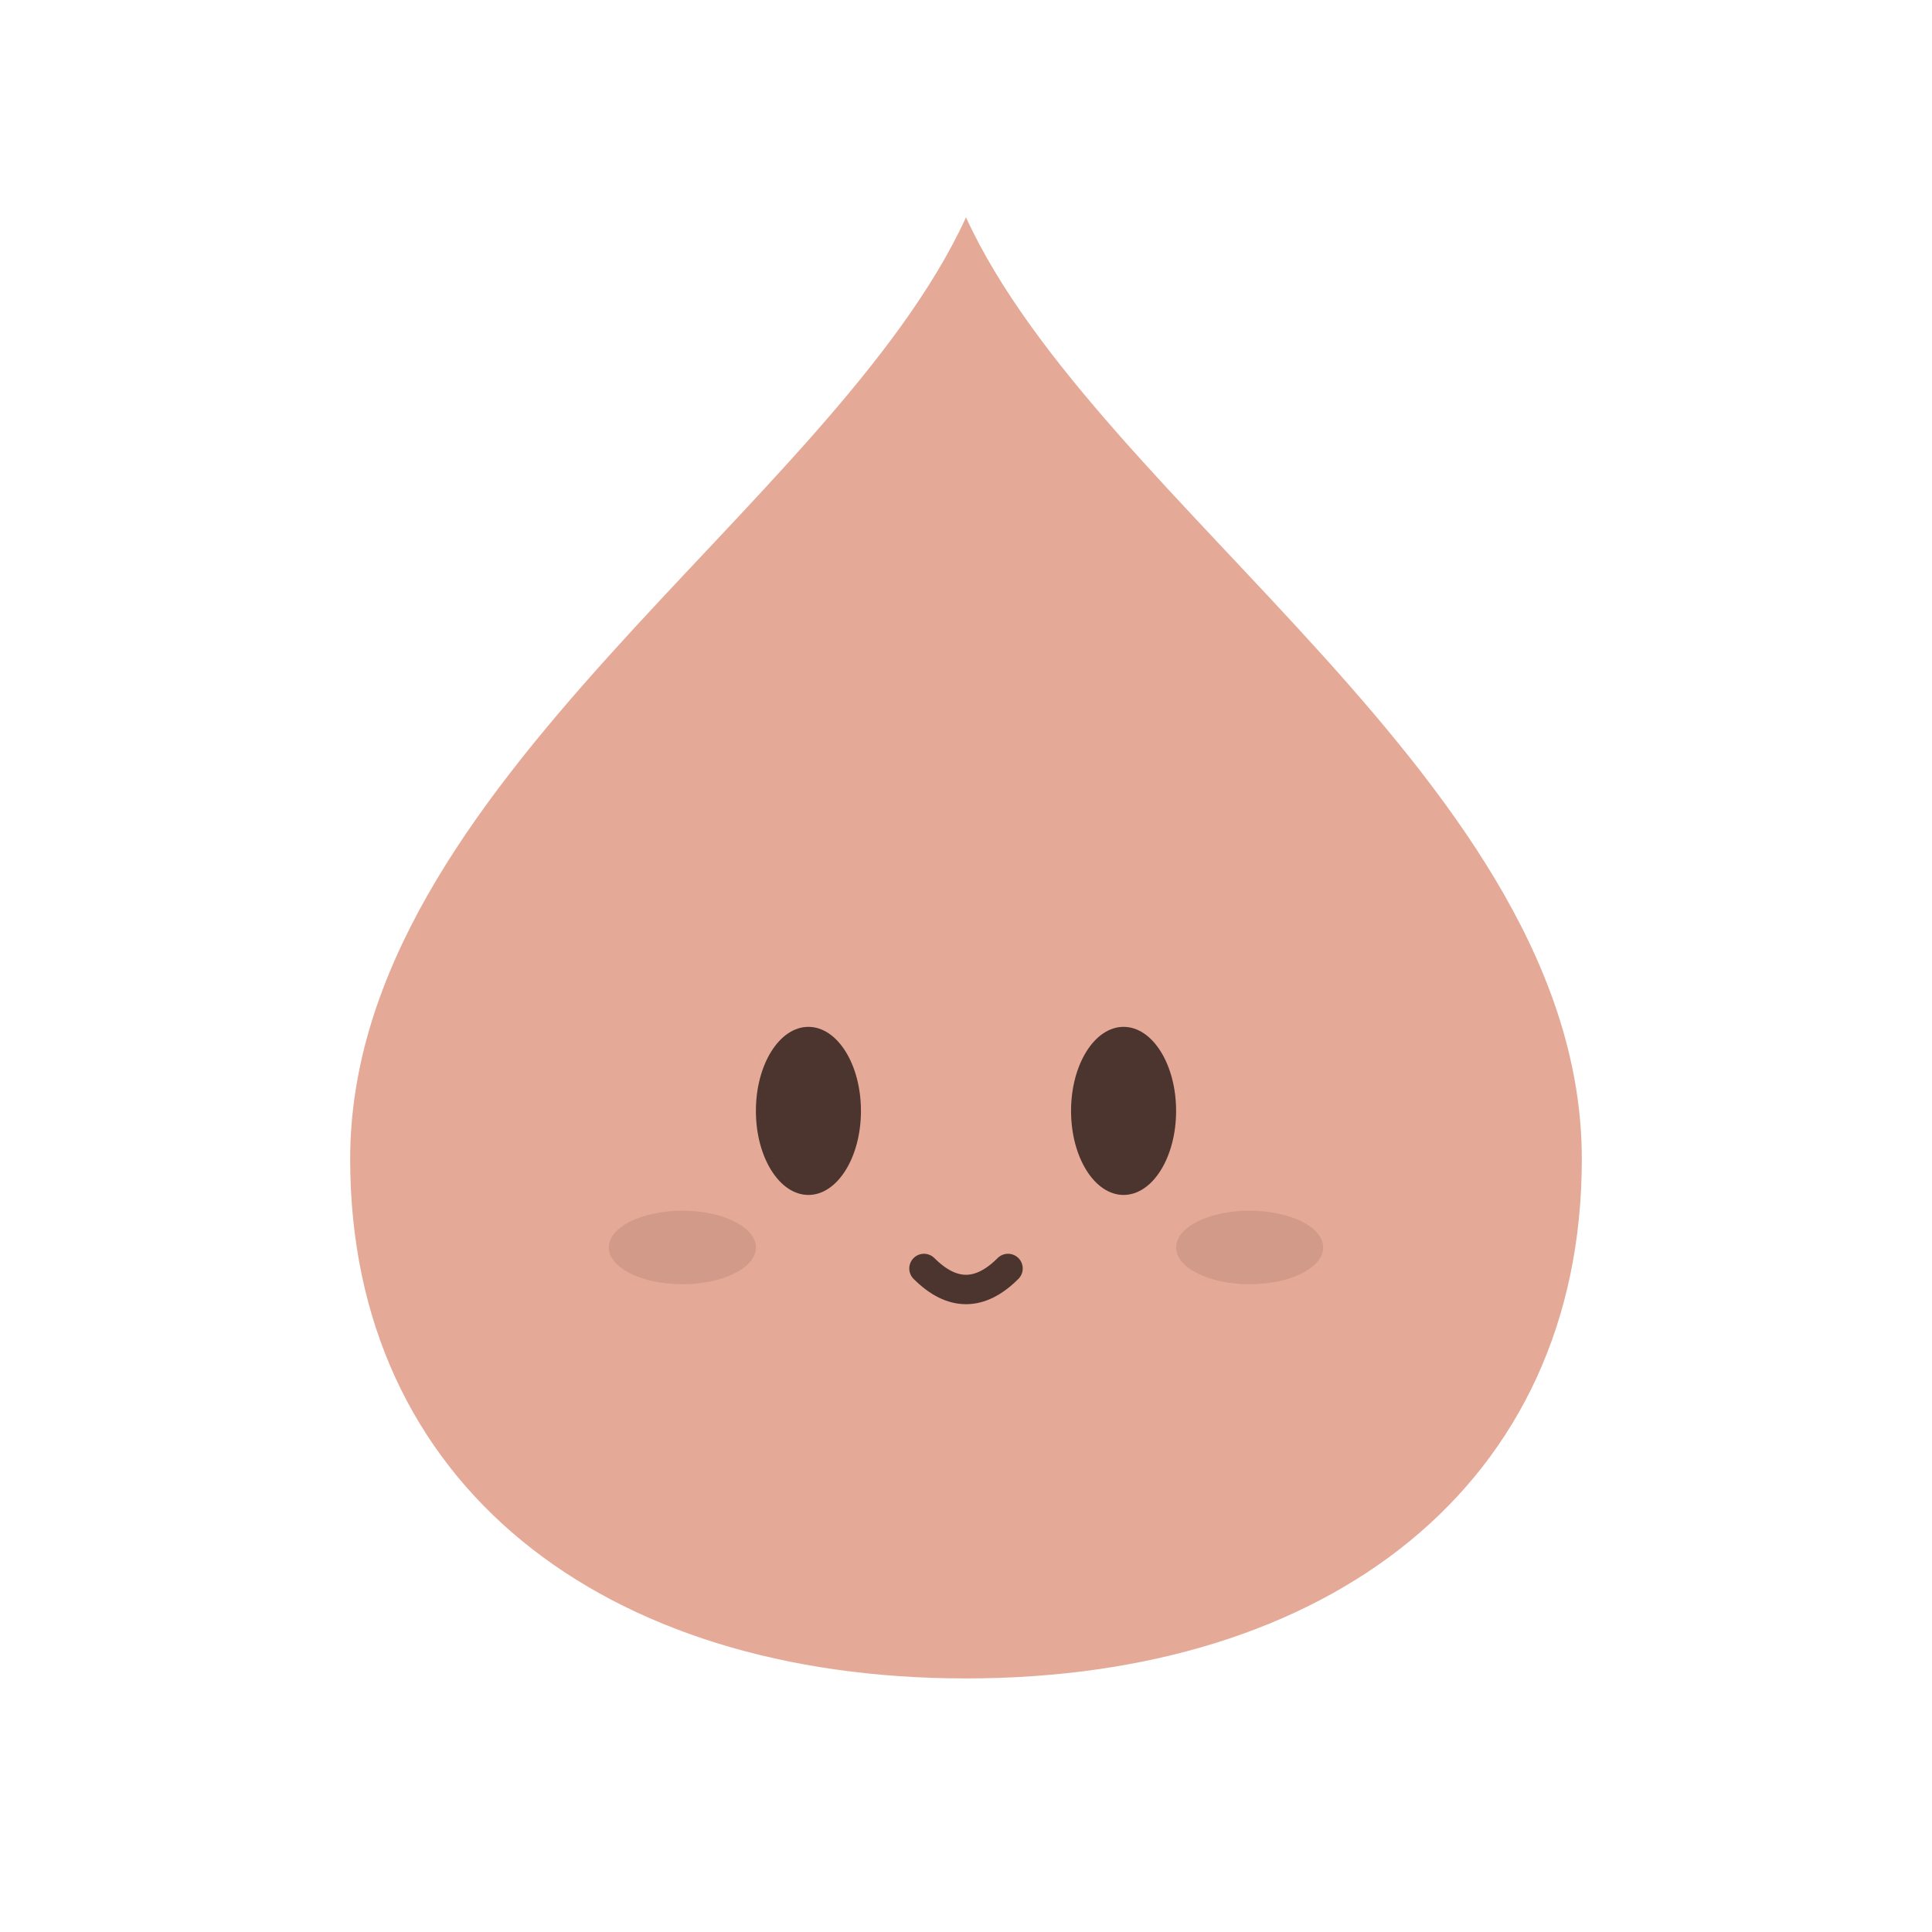
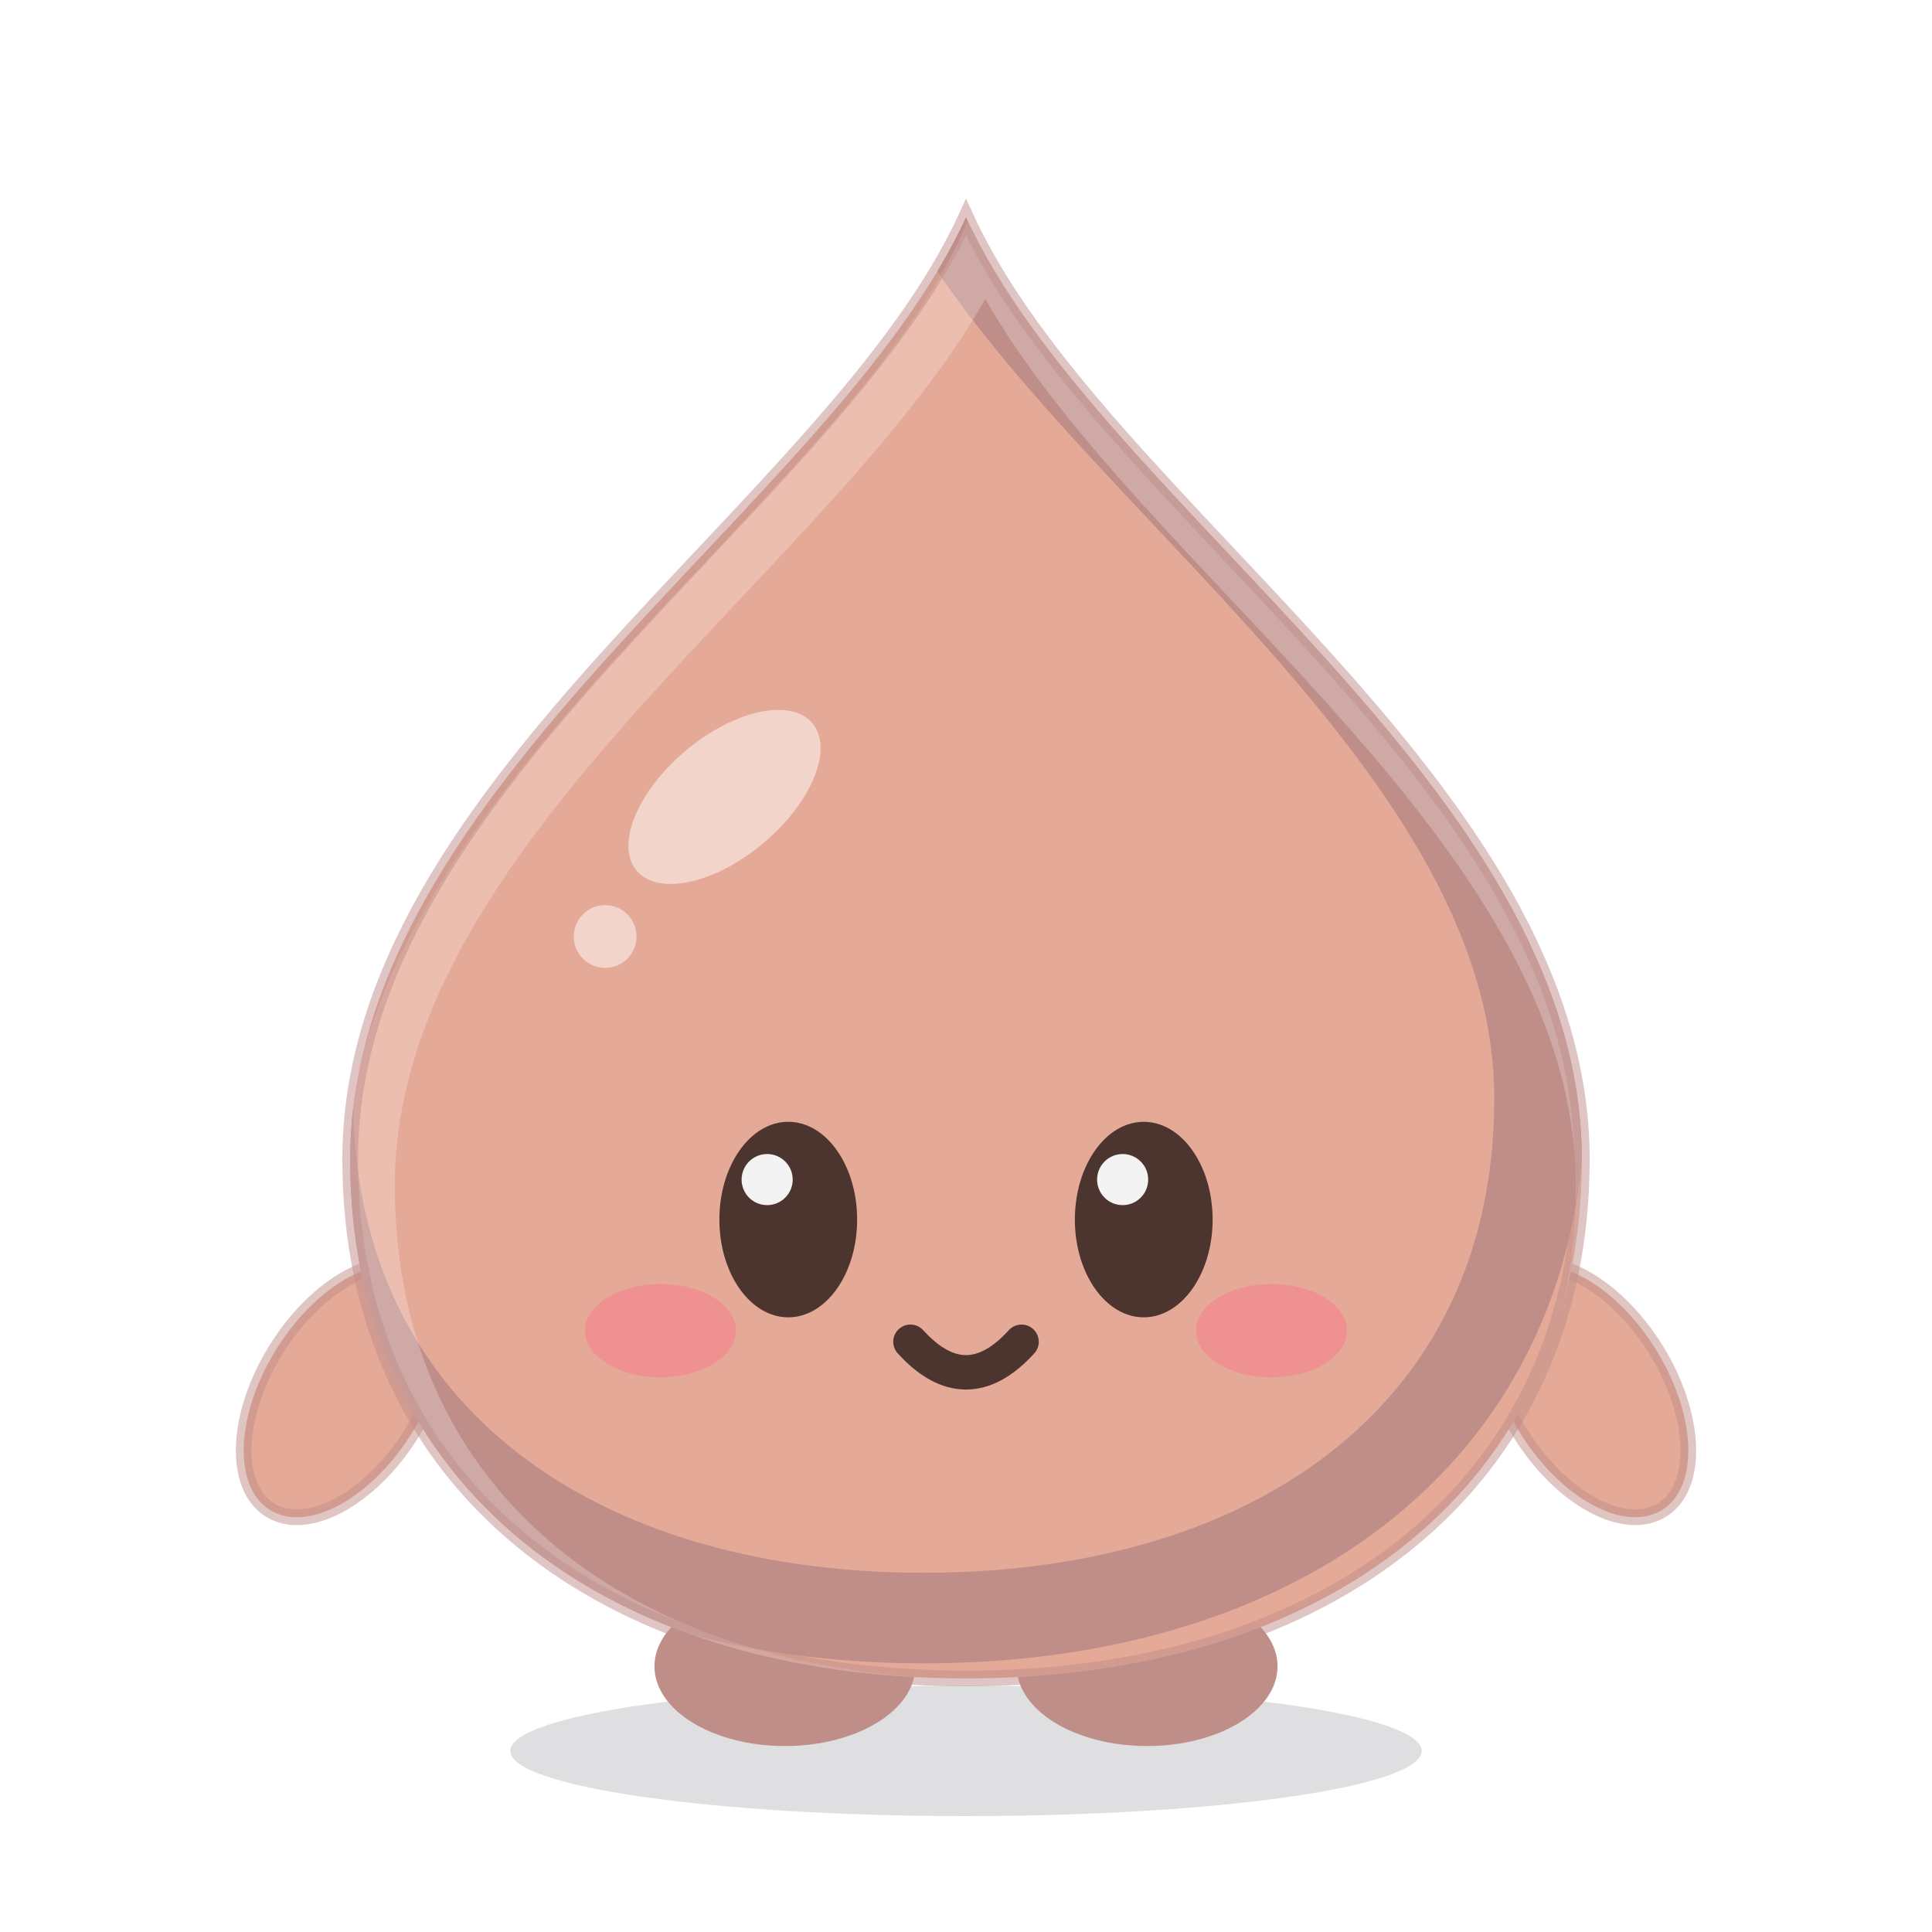
- <svg xmlns="http://www.w3.org/2000/svg" viewBox="0 0 160 160" data-preset="ohmybuddy-peach" role="img" aria-label="OhMyBuddy 小桃" style="">
-   <g fill="rgb(0, 0, 0)" stroke="none" stroke-width="1px" stroke-linecap="butt" stroke-linejoin="miter" opacity="1">
-     <g fill="rgb(0, 0, 0)" stroke="none" stroke-width="1px" stroke-linecap="butt" stroke-linejoin="miter" opacity="1">
-       <path d="M80 18C69 42 29 65 29 96C29 123 50 139 80 139C110 139 131 123 131 96C131 65 91 42 80 18Z" fill="rgb(229, 169, 151)" stroke="none" stroke-width="1px" stroke-linecap="butt" stroke-linejoin="miter" opacity="1" />
-       <g transform="translate(80 92) scale(0.87)" fill="rgb(0, 0, 0)" stroke="none" stroke-width="1px" stroke-linecap="butt" stroke-linejoin="miter" opacity="1">
-         <g fill="rgb(76, 52, 47)" stroke="none" stroke-width="1px" stroke-linecap="butt" stroke-linejoin="miter" opacity="1">
-           <g fill="rgb(76, 52, 47)" stroke="none" stroke-width="1px" stroke-linecap="butt" stroke-linejoin="miter" opacity="1">
-             <ellipse cx="-15" cy="0" rx="5" ry="8" fill="rgb(76, 52, 47)" stroke="none" stroke-width="1px" stroke-linecap="butt" stroke-linejoin="miter" opacity="1" />
-             <ellipse cx="15" cy="0" rx="5" ry="8" fill="rgb(76, 52, 47)" stroke="none" stroke-width="1px" stroke-linecap="butt" stroke-linejoin="miter" opacity="1" />
+ <svg xmlns="http://www.w3.org/2000/svg" viewBox="0 0 160 160" data-preset="ohmybuddy-peach" role="img" aria-label="OhMyBuddy 小桃">
+   <ellipse cx="80" cy="145" rx="37.74" ry="5.4" opacity="0.14" fill="rgb(23, 21, 43)" />
+   <g>
+     <g>
+       <g>
+         <g>
+           <g>
+             <ellipse cx="33" cy="116.5" rx="6.6" ry="11.6" transform="rotate(32 33 108)" fill="rgb(229, 169, 151)" stroke="rgba(192, 142, 137, 0.5)" stroke-width="1.3" />
          </g>
-           <ellipse cx="-27" cy="13" rx="7" ry="3.5" fill="rgb(76, 52, 47)" stroke="none" stroke-width="1px" stroke-linecap="butt" stroke-linejoin="miter" opacity="0.13" />
-           <ellipse cx="27" cy="13" rx="7" ry="3.5" fill="rgb(76, 52, 47)" stroke="none" stroke-width="1px" stroke-linecap="butt" stroke-linejoin="miter" opacity="0.13" />
-           <path d="M-4 15Q0 19 4 15" fill="none" stroke="rgb(76, 52, 47)" stroke-width="2.8px" stroke-linecap="round" stroke-linejoin="miter" opacity="1" />
+           <g>
+             <ellipse cx="127" cy="116.5" rx="6.6" ry="11.6" transform="rotate(-32 127 108)" fill="rgb(229, 169, 151)" stroke="rgba(192, 142, 137, 0.5)" stroke-width="1.3" />
+           </g>
+           <ellipse cx="65" cy="138" rx="10.8" ry="6.6" fill="rgb(192, 142, 137)" />
+           <ellipse cx="95" cy="138" rx="10.8" ry="6.6" fill="rgb(192, 142, 137)" />
        </g>
+         <clipPath id="avatar-clip">
+           <path d="M80 18C69 42 29 65 29 96C29 123 50 139 80 139C110 139 131 123 131 96C131 65 91 42 80 18Z" />
+         </clipPath>
+         <g clip-path="url(#avatar-clip)">
+           <path d="M80 18C69 42 29 65 29 96C29 123 50 139 80 139C110 139 131 123 131 96C131 65 91 42 80 18Z" fill="rgb(229, 169, 151)" />
+           <path d="M80 18C69 42 29 65 29 96C29 123 50 139 80 139C110 139 131 123 131 96C131 65 91 42 80 18Z" transform="translate(-3.5 -5)" fill="none" stroke="rgb(192, 142, 137)" stroke-width="7.5" />
+           <path d="M80 18C69 42 29 65 29 96C29 123 50 139 80 139C110 139 131 123 131 96C131 65 91 42 80 18Z" transform="translate(1.6 2.2)" opacity="0.24" fill="none" stroke="rgb(255, 255, 255)" stroke-width="4.2" />
+           <g transform="translate(60 66) rotate(-40)" opacity="0.5">
+             <ellipse cx="0" cy="0" rx="9.5" ry="5" fill="rgb(255, 255, 255)" />
+             <circle cx="-15" cy="2.5" r="2.6" fill="rgb(255, 255, 255)" />
+           </g>
+         </g>
+         <path d="M80 18C69 42 29 65 29 96C29 123 50 139 80 139C110 139 131 123 131 96C131 65 91 42 80 18Z" opacity="0.5" fill="none" stroke="rgb(192, 142, 137)" stroke-width="1.3" />
+         <g transform="translate(80 101) scale(0.92)">
+           <g>
+             <g>
+               <g>
+                 <g>
+                   <ellipse cx="-16" cy="0" rx="6.2" ry="8.8" fill="rgb(76, 52, 47)" />
+                   <circle cx="-17.9" cy="-3.6" r="2.3" opacity="0.94" fill="rgb(255, 255, 255)" />
+                 </g>
+                 <g>
+                   <ellipse cx="16" cy="0" rx="6.2" ry="8.8" fill="rgb(76, 52, 47)" />
+                   <circle cx="14.1" cy="-3.6" r="2.3" opacity="0.94" fill="rgb(255, 255, 255)" />
+                 </g>
+               </g>
+               <ellipse cx="-27.5" cy="10" rx="6.8" ry="4.2" opacity="0.4" fill="rgb(255, 111, 134)" />
+               <ellipse cx="27.5" cy="10" rx="6.8" ry="4.2" opacity="0.4" fill="rgb(255, 111, 134)" />
+               <path d="M-5 11Q0 16.5 5 11" fill="none" stroke="rgb(76, 52, 47)" stroke-width="3.1" stroke-linecap="round" stroke-linejoin="round" />
+             </g>
+           </g>
+         </g>
+         <g />
      </g>
    </g>
  </g>
</svg>
